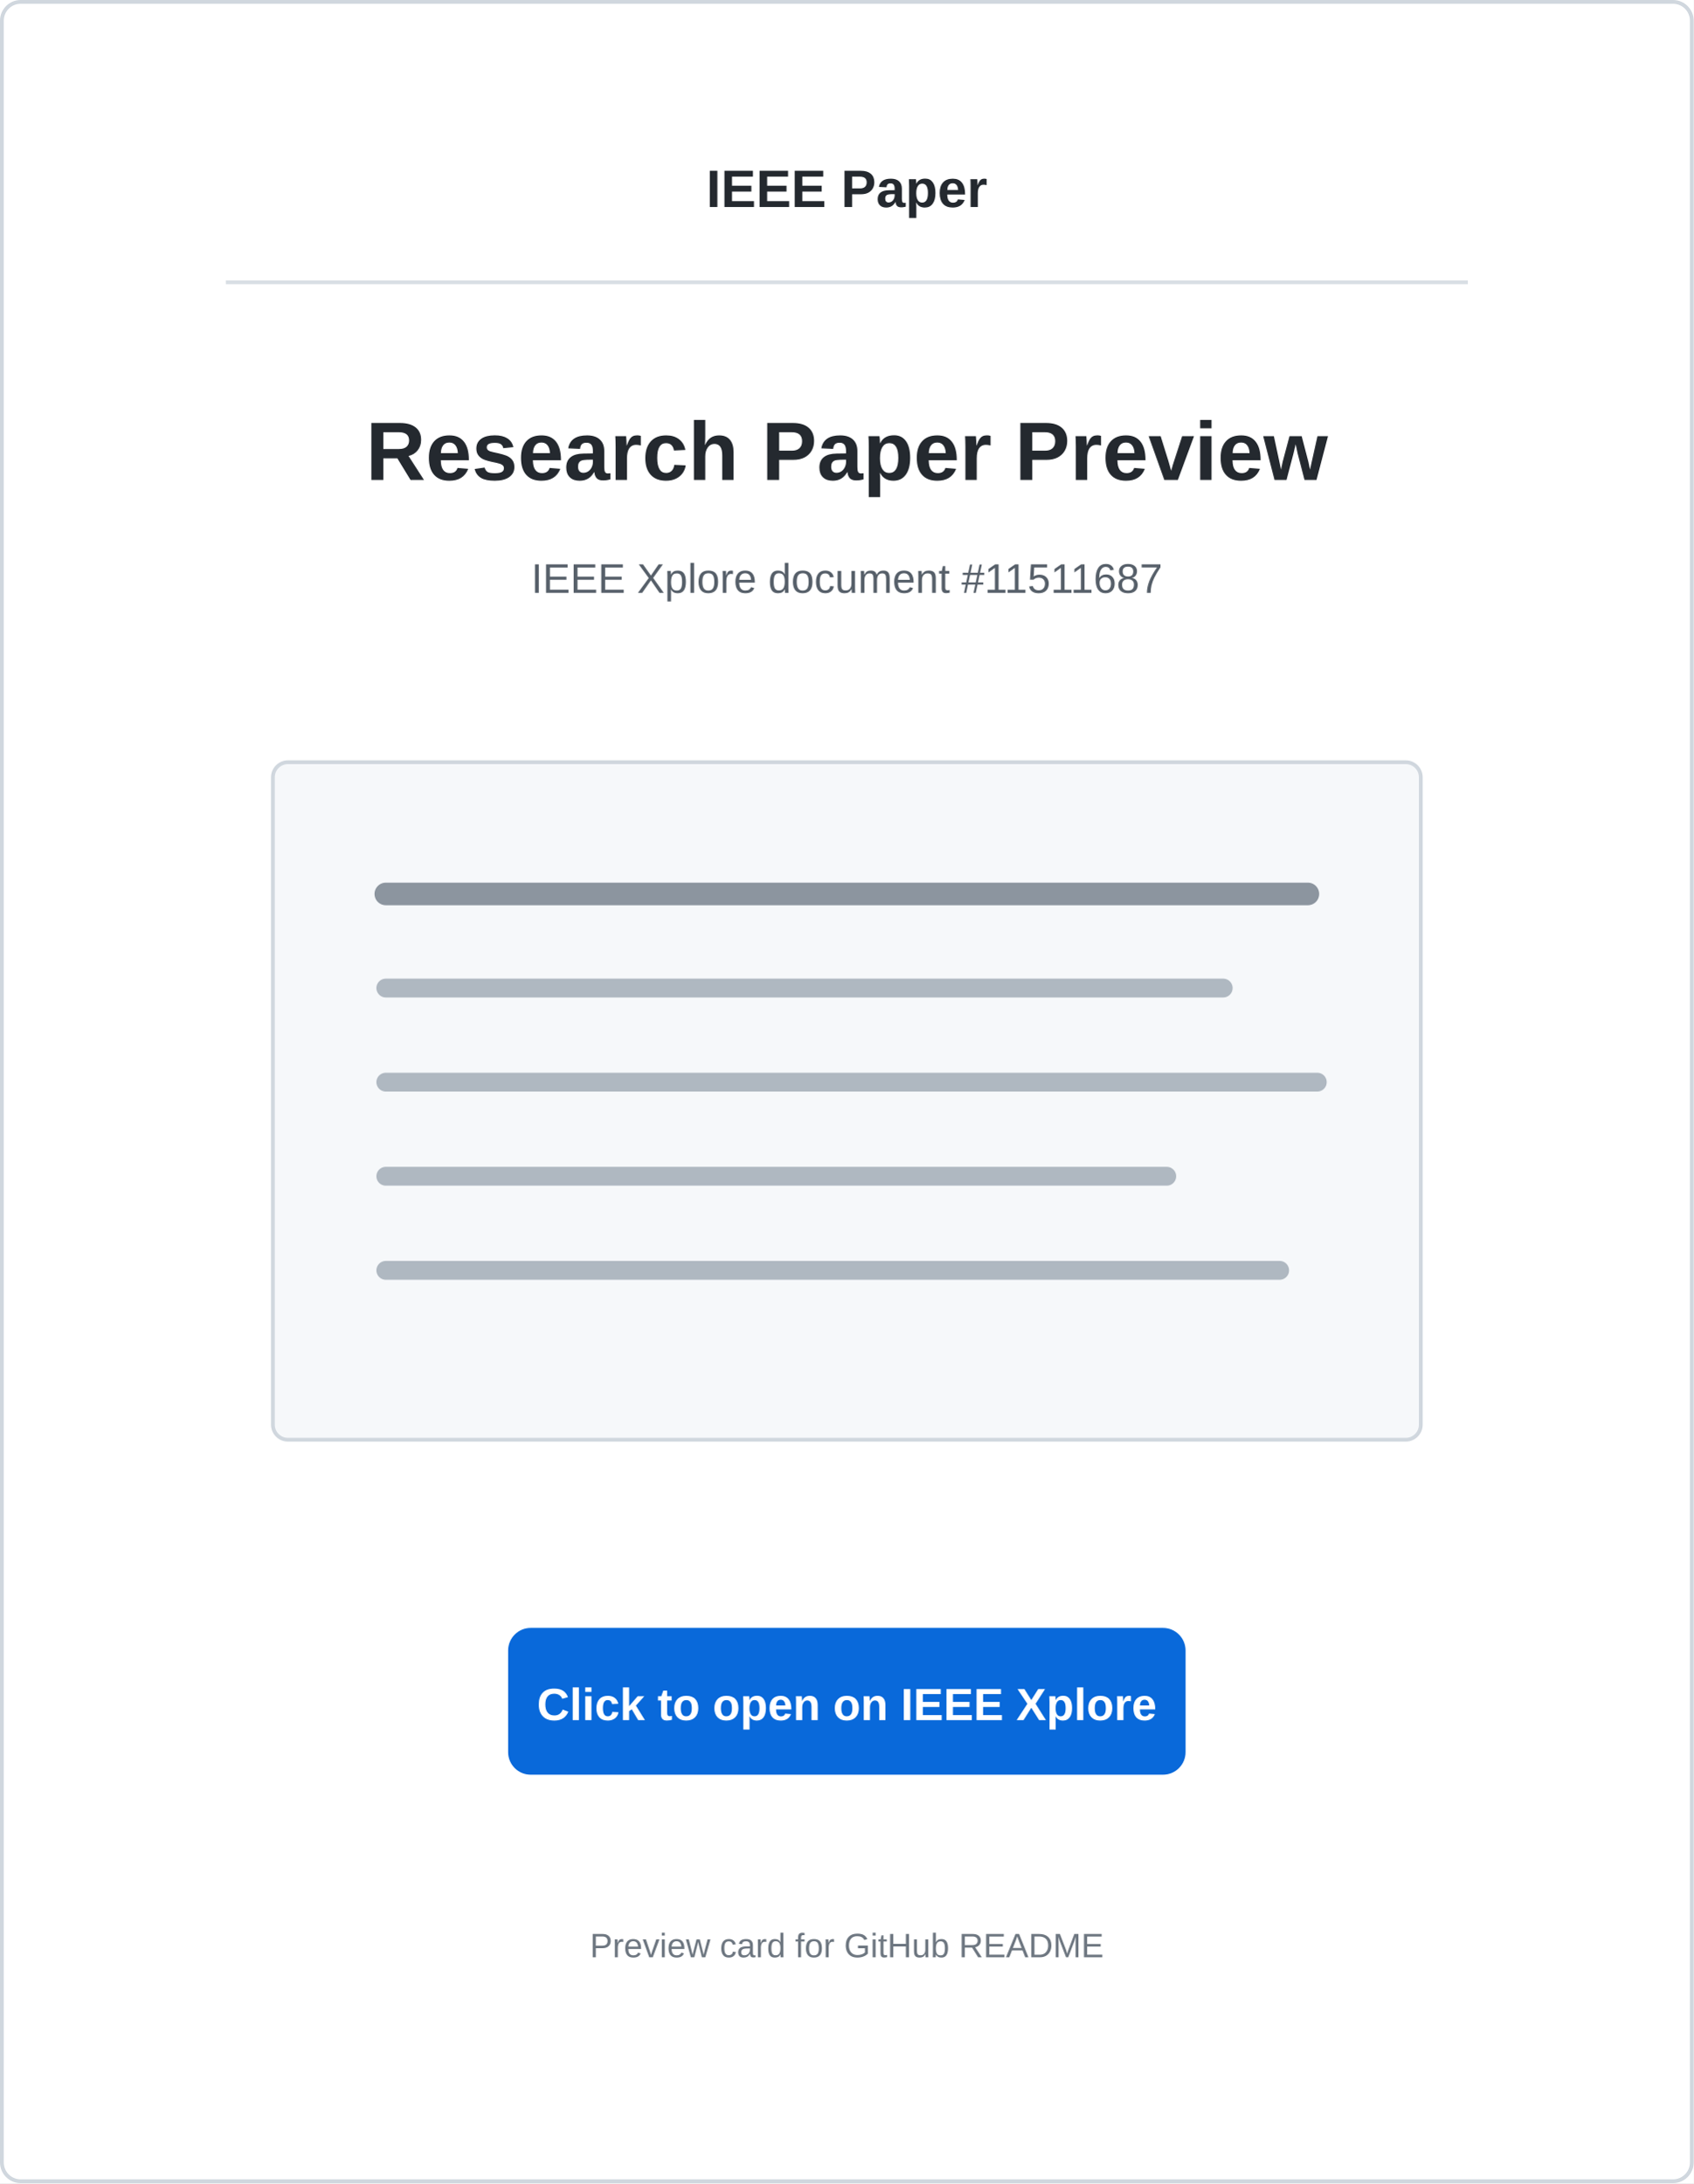
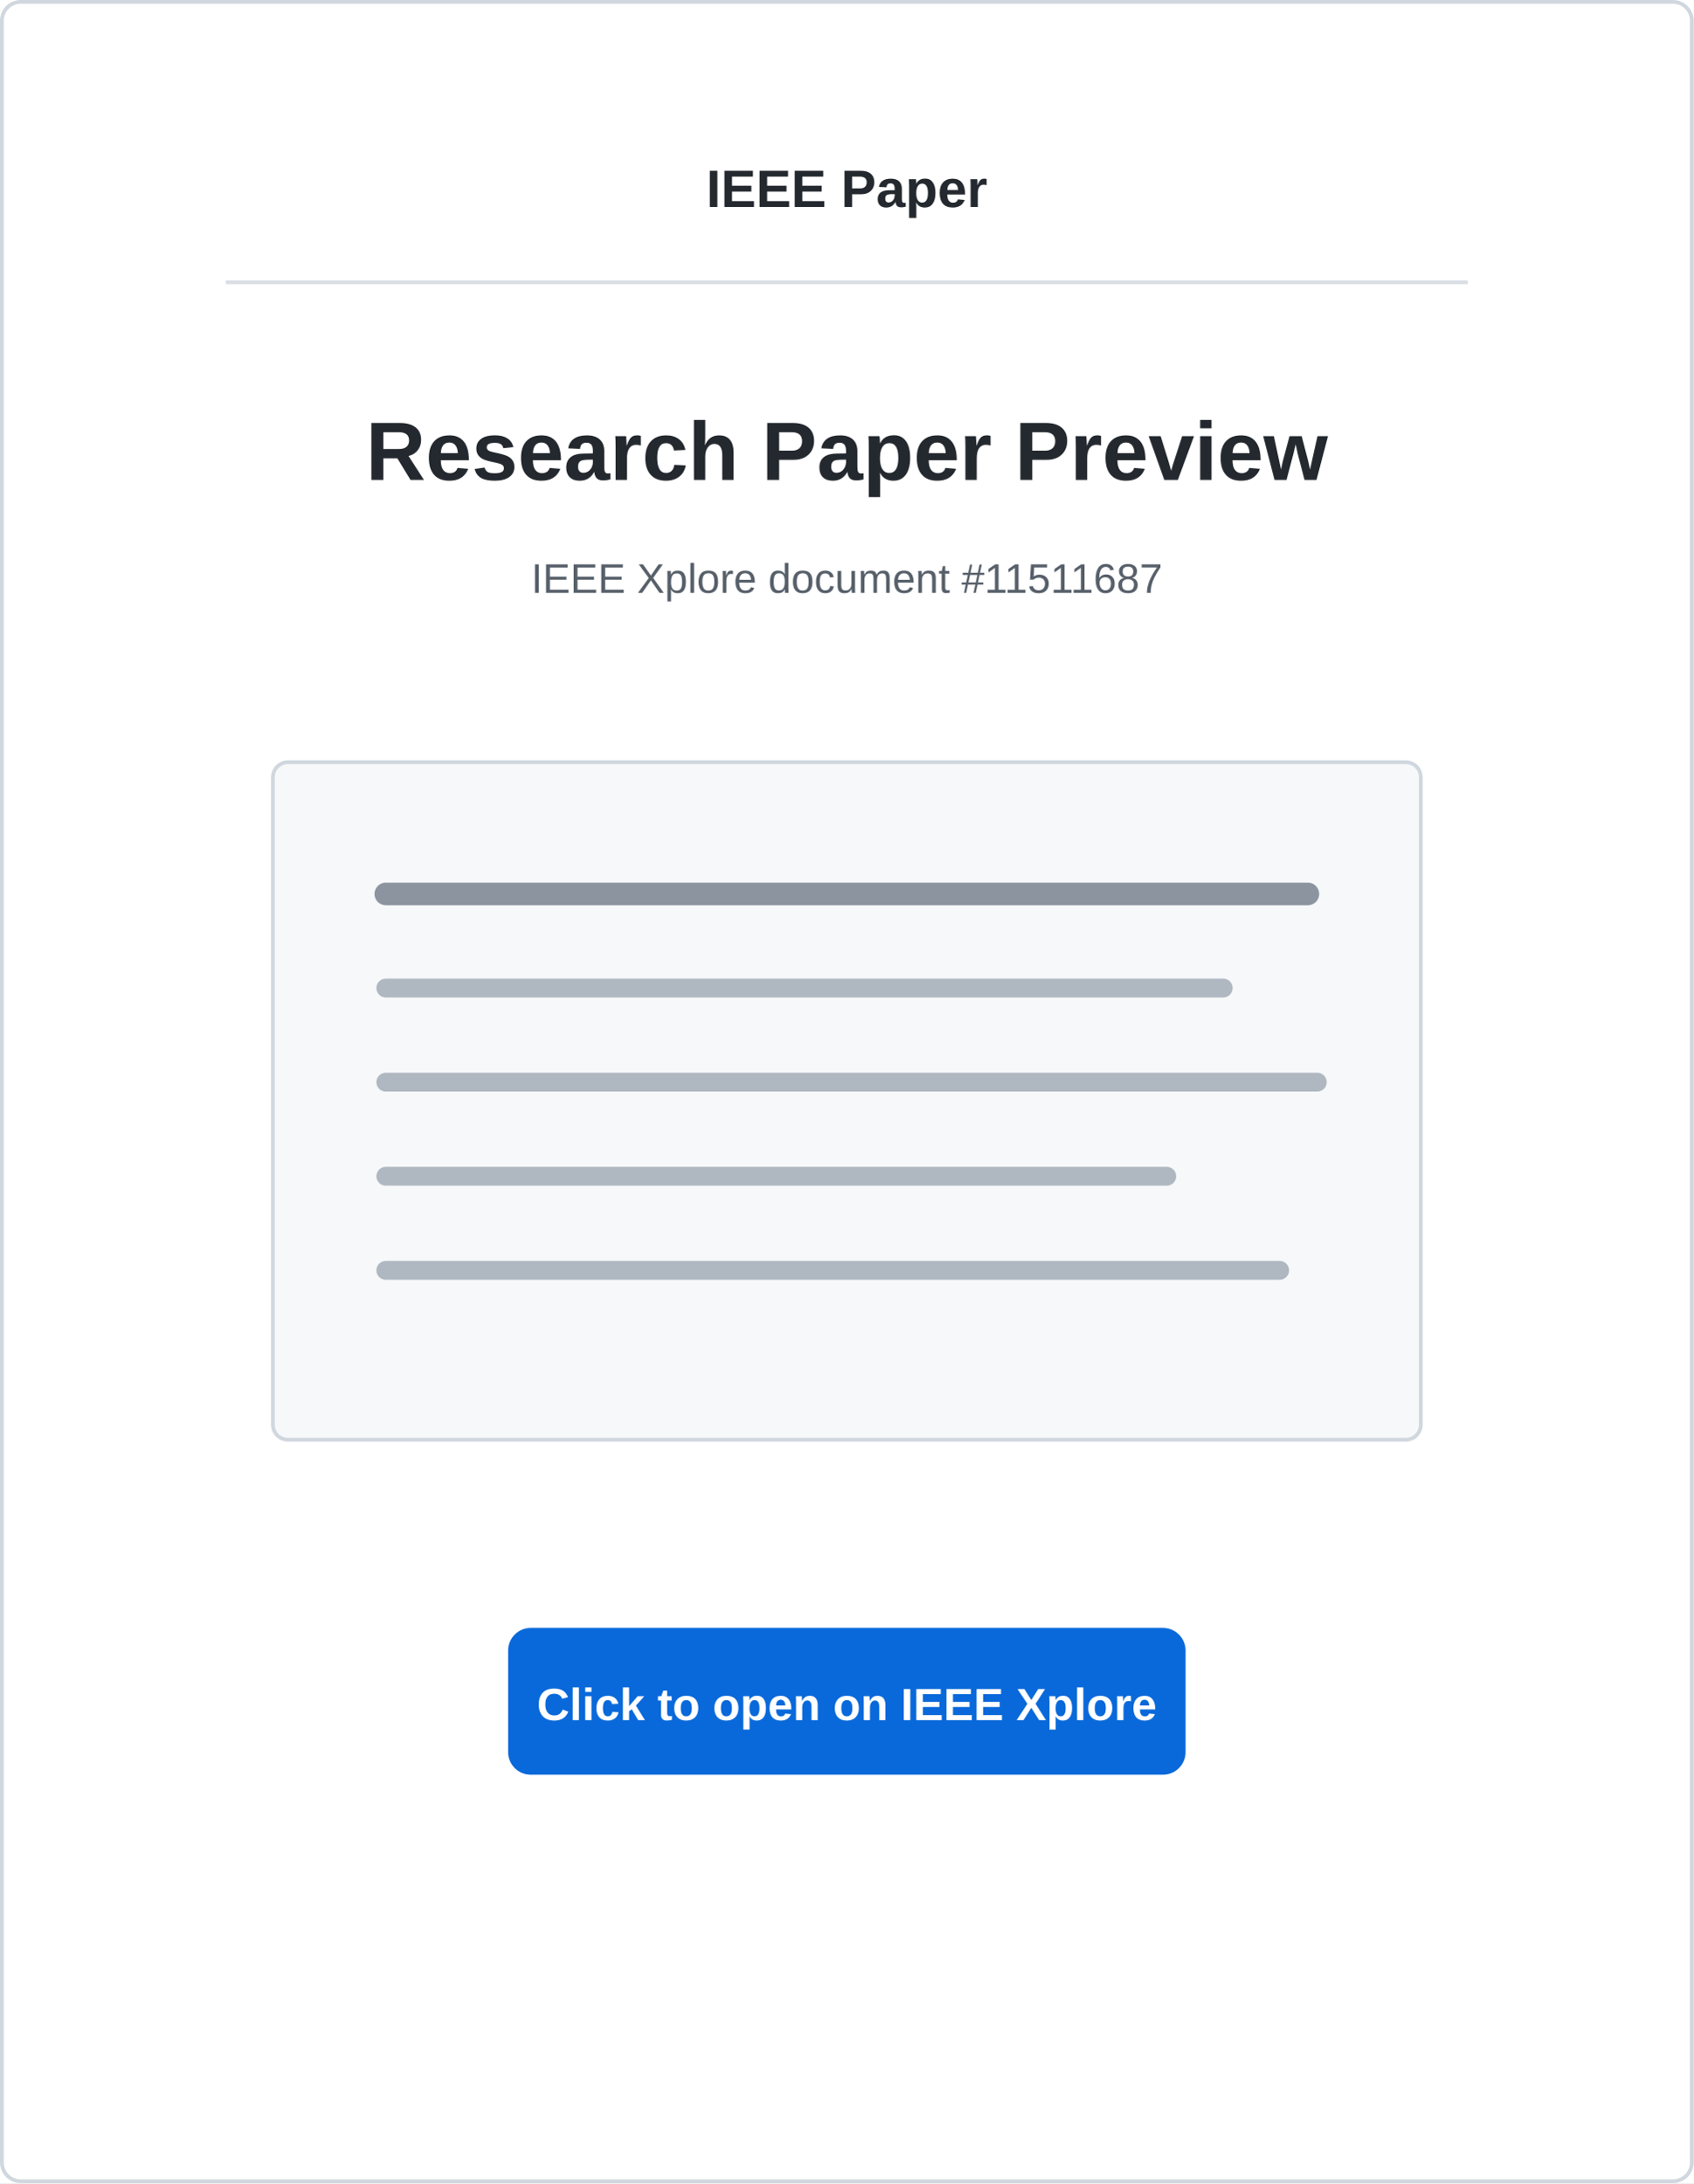
<svg xmlns="http://www.w3.org/2000/svg" width="900" height="1160" viewBox="0 0 900 1160">
  <rect width="900" height="1160" fill="white" />
  <rect x="1" y="1" width="898" height="1158" rx="10" fill="none" stroke="#d0d7de" stroke-width="2" />
  <text x="450" y="110" text-anchor="middle" font-family="Arial, Helvetica, sans-serif" font-size="28" font-weight="700" fill="#24292f">
    IEEE Paper
  </text>
  <line x1="120" y1="150" x2="780" y2="150" stroke="#d8dee4" stroke-width="2" />
  <text x="450" y="255" text-anchor="middle" font-family="Arial, Helvetica, sans-serif" font-size="44" font-weight="700" fill="#24292f">
    Research Paper Preview
  </text>
  <text x="450" y="315" text-anchor="middle" font-family="Arial, Helvetica, sans-serif" font-size="22" fill="#57606a">
    IEEE Xplore document #11511687
  </text>
  <rect x="145" y="405" width="610" height="360" rx="8" fill="#f6f8fa" stroke="#d0d7de" stroke-width="2" />
  <line x1="205" y1="475" x2="695" y2="475" stroke="#8c959f" stroke-width="12" stroke-linecap="round" />
  <line x1="205" y1="525" x2="650" y2="525" stroke="#afb8c1" stroke-width="10" stroke-linecap="round" />
  <line x1="205" y1="575" x2="700" y2="575" stroke="#afb8c1" stroke-width="10" stroke-linecap="round" />
  <line x1="205" y1="625" x2="620" y2="625" stroke="#afb8c1" stroke-width="10" stroke-linecap="round" />
  <line x1="205" y1="675" x2="680" y2="675" stroke="#afb8c1" stroke-width="10" stroke-linecap="round" />
  <rect x="270" y="865" width="360" height="78" rx="12" fill="#0969da" />
  <text x="450" y="914" text-anchor="middle" font-family="Arial, Helvetica, sans-serif" font-size="24" font-weight="700" fill="white">
    Click to open on IEEE Xplore
  </text>
  <text x="450" y="1040" text-anchor="middle" font-family="Arial, Helvetica, sans-serif" font-size="18" fill="#6e7781">
-     Preview card for GitHub README
+ 
  </text>
</svg>
